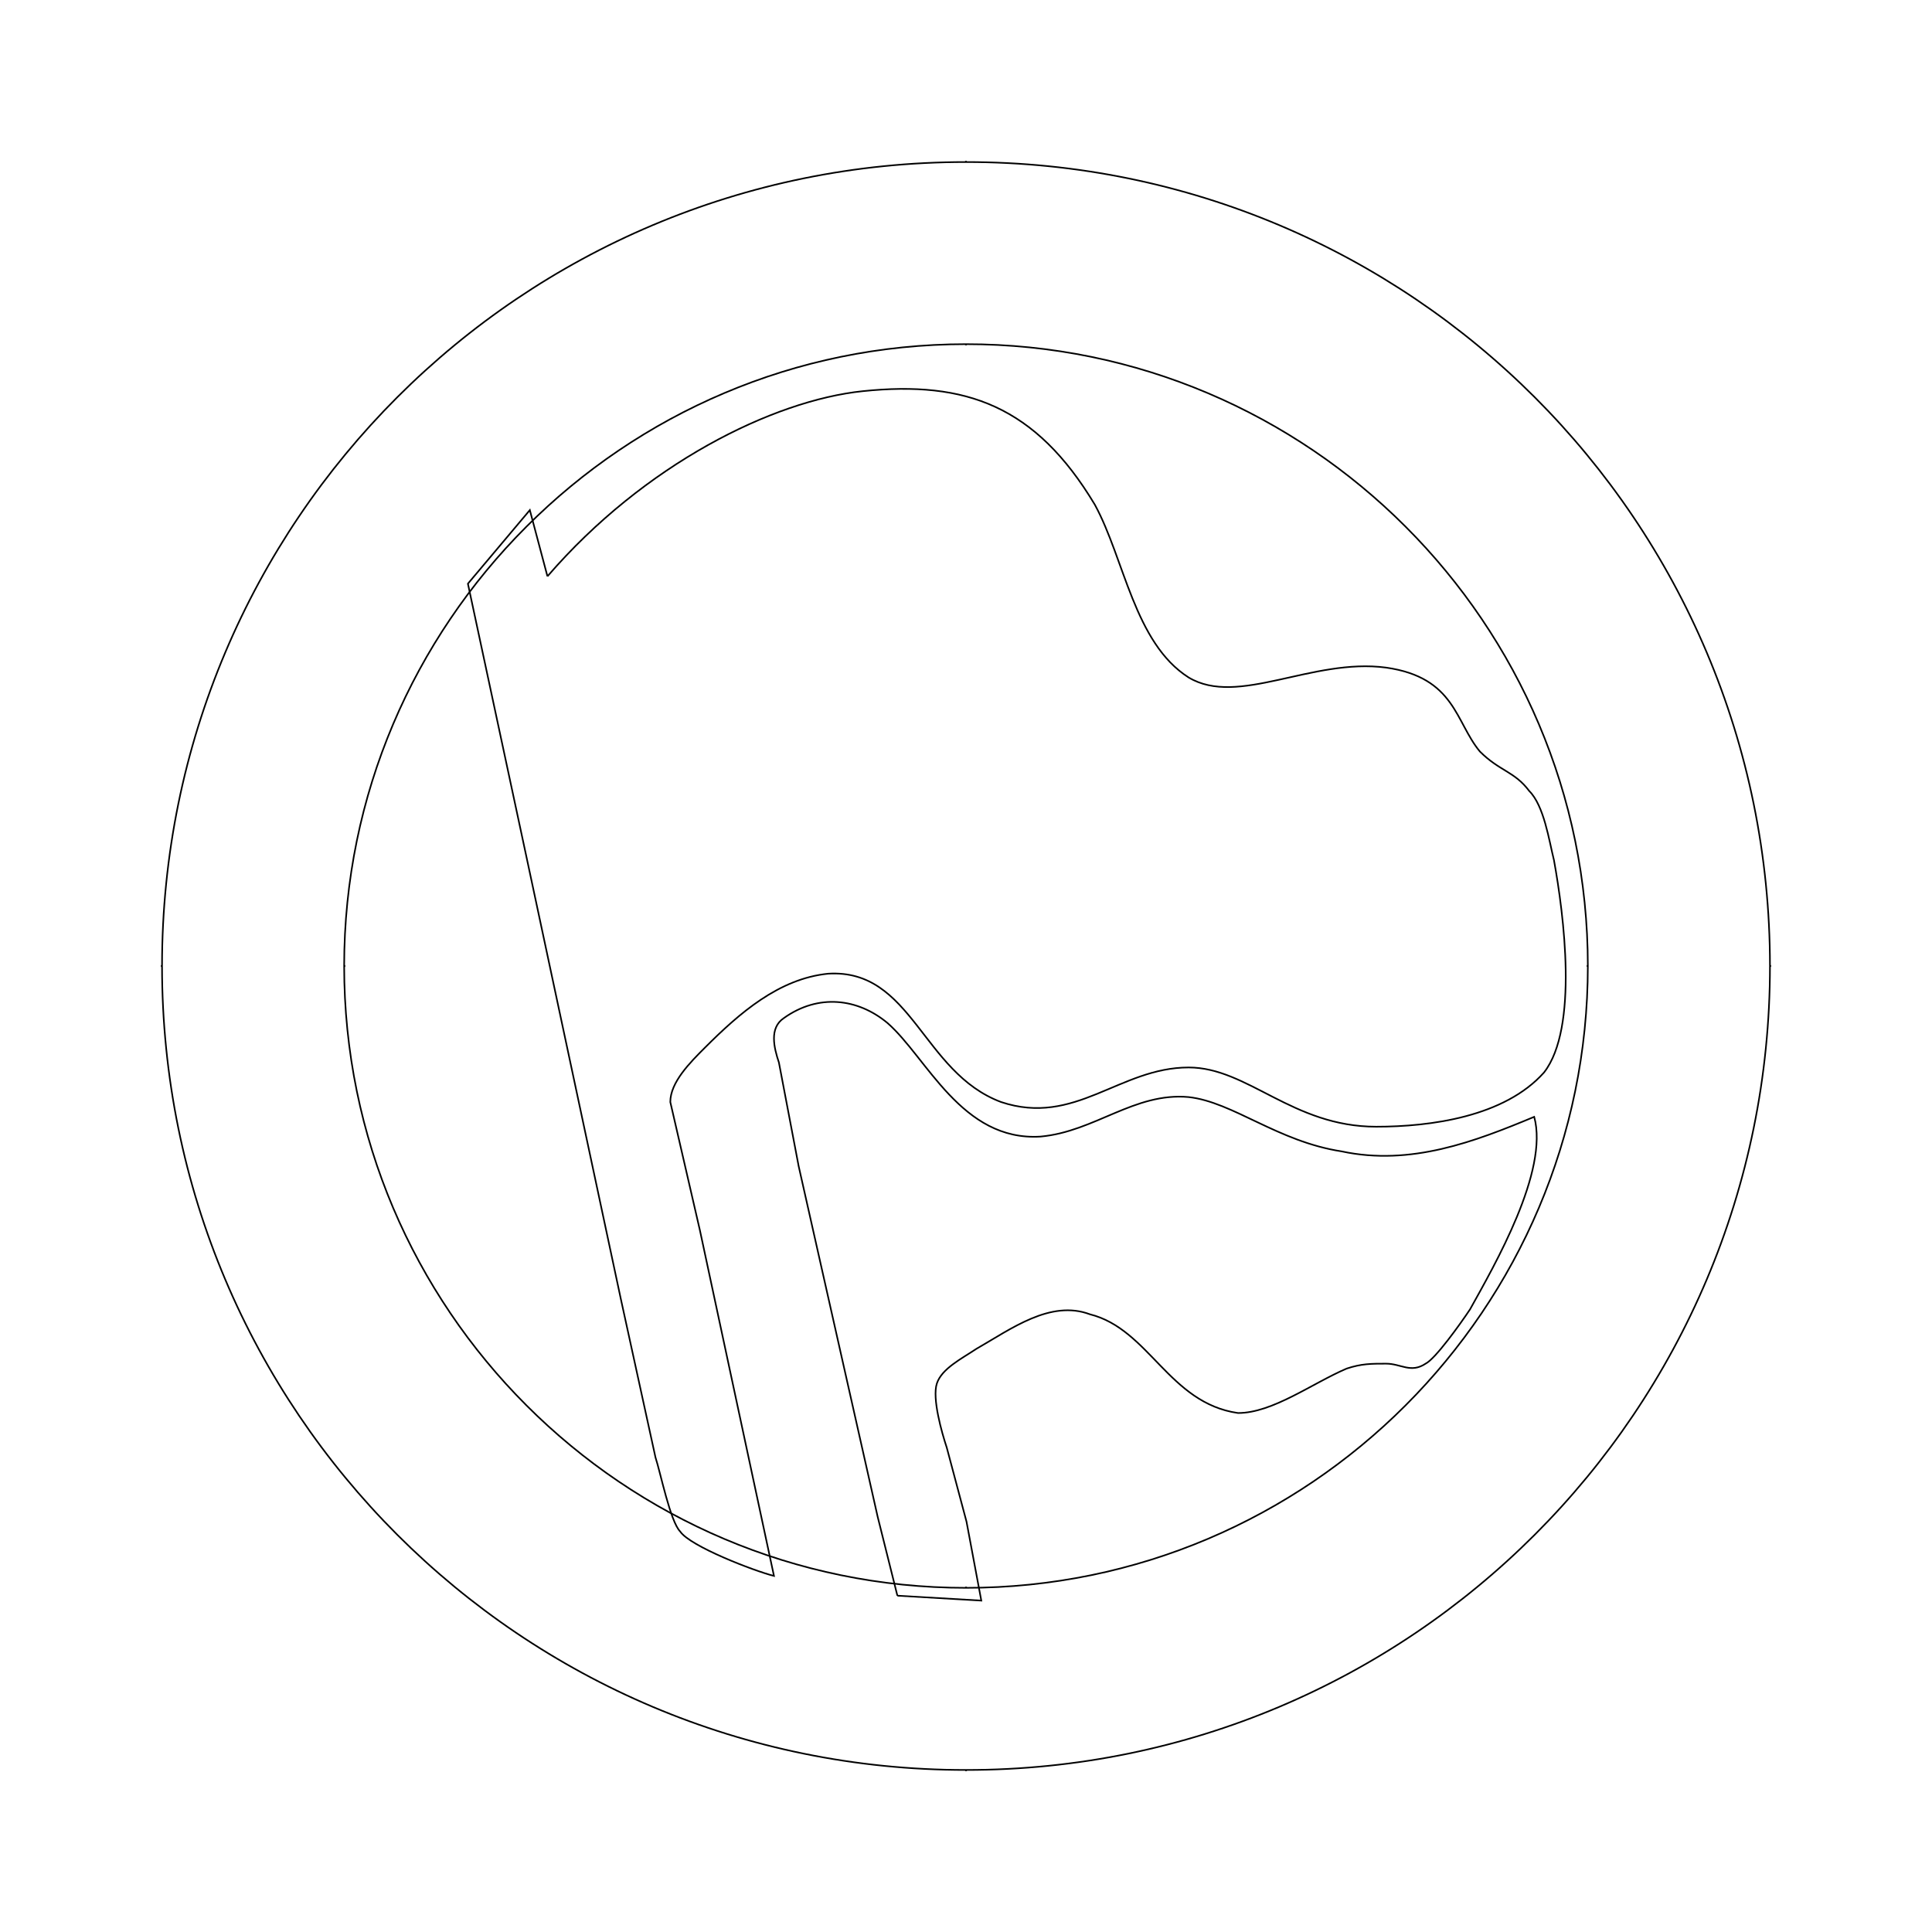
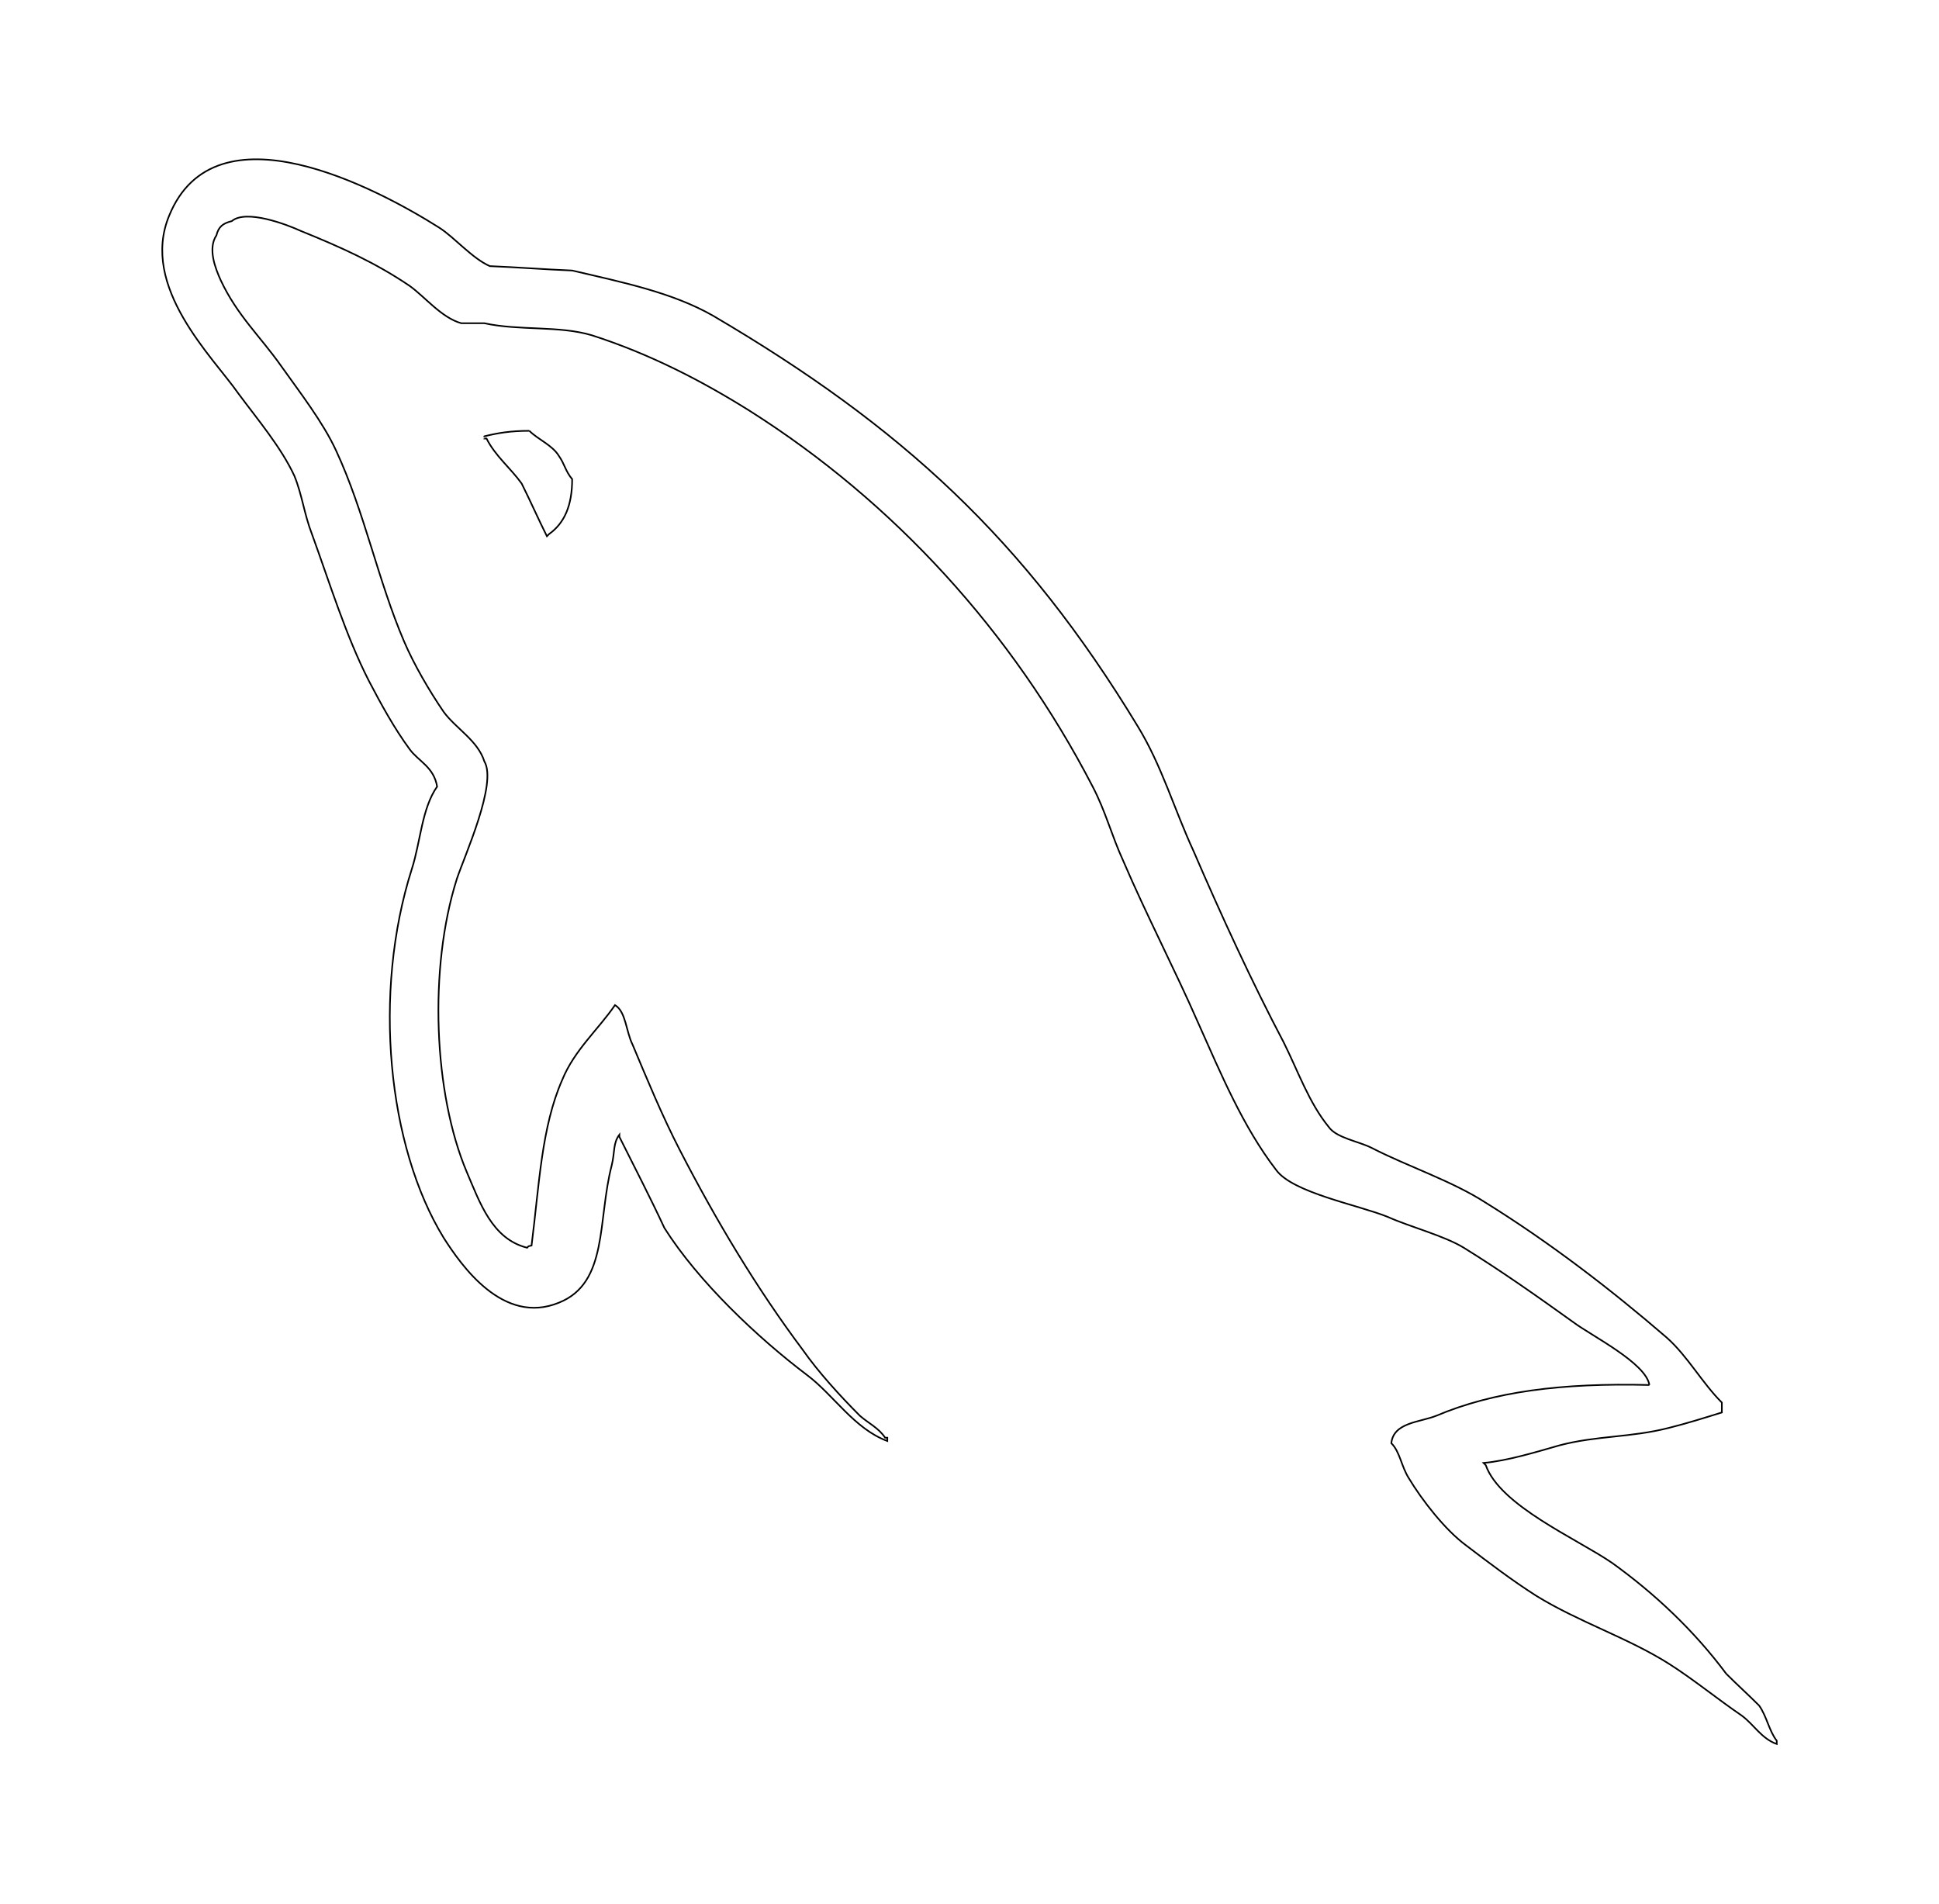
- <svg xmlns="http://www.w3.org/2000/svg" baseProfile="full" height="600px" version="1.1" viewBox="-32.16 -32.16 384.32 384.32" width="600px">
+ <svg xmlns="http://www.w3.org/2000/svg" baseProfile="full" height="589px" version="1.1" viewBox="-25.684 -25.238 307.222 301.581" width="600px">
  <defs />
-   <path d="M 76.74,82.485 L 73.237,69.307 L 60.917,83.949 L 72.701,138.941 L 91.359,226.337 L 98.233,257.761 C 99.215,260.707 101.179,270.527 103.143,272.49 C 105.107,275.436 117.873,280.346 121.801,281.328 L 107.071,212.59 L 101.179,187.058 C 101.179,183.13 105.107,179.203 108.053,176.256 C 114.927,169.382 122.783,162.508 132.603,161.527 C 149.297,160.545 151.261,181.167 166.973,187.058 C 181.703,191.968 190.541,180.184 204.289,180.184 C 216.072,180.184 224.912,191.968 241.605,191.968 C 252.408,191.968 267.136,190.004 274.994,181.166 C 281.867,172.328 278.922,149.742 276.957,138.94 C 275.975,135.012 274.994,128.138 272.047,125.192 C 269.102,121.264 266.154,121.264 262.227,117.336 C 257.317,111.444 257.317,102.606 243.569,100.642 C 228.84,98.678 214.11,108.498 204.29,102.606 C 193.487,95.732 191.524,79.039 185.632,68.237 C 173.849,48.597 159.99,43.523 139.478,45.651 C 121.614,47.504 95.993,60.175 76.74,82.485 L 76.74,82.485 M 146.351,285.257 L 163.045,286.238 L 160.1,270.526 L 156.172,255.797 C 155.19,252.851 153.226,245.977 154.208,243.031 C 155.19,240.085 159.118,238.121 162.063,236.157 C 168.938,232.229 176.793,226.337 184.649,229.283 C 196.434,232.229 200.362,246.959 214.11,248.923 C 220.983,248.923 228.84,243.031 235.714,240.085 C 238.661,239.104 240.624,239.104 243.569,239.104 C 246.516,239.104 248.479,241.068 251.426,239.104 C 253.389,238.122 258.299,231.248 260.264,228.301 C 265.174,219.463 275.975,200.806 273.03,190.004 C 261.247,194.914 248.479,199.823 234.731,196.878 C 221.965,194.914 213.127,187.058 204.29,186.075 C 193.487,185.094 185.632,192.949 174.831,193.931 C 159.118,194.913 152.244,178.219 144.388,171.345 C 138.496,166.435 130.64,165.453 123.766,170.364 C 120.82,172.328 121.802,176.256 122.784,179.202 L 126.712,199.823 L 142.424,269.545 L 146.351,285.257 L 146.351,285.257" fill="none" stroke="#000000" stroke-width="0.32" />
-   <path d="M 0.0,159.998 L 0.0,159.99 L 0.071,159.99 C 0.073,115.766 17.956,75.768 46.866,46.861 C 75.772,17.957 115.763,0.076 159.984,0.071 L 159.984,0.0 L 160.0,0.0 L 160.009,0.0 L 160.009,0.072 C 204.233,0.074 244.229,17.957 273.139,46.868 C 302.043,75.775 319.924,115.764 319.928,159.981 L 320.0,159.981 L 320.0,159.998 L 320.0,160.006 L 319.928,160.006 C 319.926,204.233 302.043,244.23 273.131,273.138 C 244.227,302.043 204.235,319.924 160.018,319.929 L 160.018,320.0 L 160.0,320.0 L 159.993,320.0 L 159.993,319.929 C 115.766,319.926 75.769,302.043 46.861,273.133 C 17.957,244.226 0.075,204.236 0.071,160.015 L 0.0,160.015 L 0.0,159.998 L 0.0,159.998 L 0.0,159.998 M 36.301,159.99 L 36.372,159.99 L 36.372,159.998 L 36.372,160.015 L 36.301,160.015 C 36.304,194.101 50.167,225.007 72.577,247.417 C 94.989,269.832 125.902,283.697 159.993,283.699 L 159.993,283.628 L 160.0,283.628 L 160.018,283.628 L 160.018,283.699 C 194.102,283.696 225.008,269.832 247.418,247.422 C 269.83,225.01 283.697,194.096 283.697,160.006 L 283.627,160.006 L 283.627,159.998 L 283.627,159.981 L 283.697,159.981 C 283.695,125.899 269.83,94.992 247.422,72.584 C 225.01,50.168 194.098,36.302 160.009,36.302 L 160.009,36.372 L 160.0,36.372 L 159.984,36.372 L 159.984,36.302 C 125.899,36.304 94.992,50.168 72.582,72.578 C 50.168,94.989 36.303,125.901 36.301,159.99 L 36.301,159.99 L 36.301,159.99" fill="none" stroke="#000000" stroke-width="0.32" />
+   <path d="M 235.648,194.212 C 221.73,193.865 210.943,195.257 201.896,199.084 C 199.286,200.127 195.11,200.128 194.762,203.433 C 196.154,204.826 196.328,207.088 197.546,209.001 C 199.635,212.48 203.287,217.178 206.593,219.615 C 210.246,222.398 213.901,225.181 217.727,227.617 C 224.513,231.793 232.169,234.228 238.78,238.404 C 242.609,240.838 246.434,243.972 250.262,246.581 C 252.176,247.972 253.393,250.235 255.83,251.104 L 255.83,250.583 C 254.611,249.016 254.263,246.755 253.046,245.015 C 251.308,243.275 249.567,241.709 247.827,239.969 C 242.781,233.185 236.518,227.269 229.733,222.398 C 224.166,218.57 211.986,213.351 209.725,206.913 C 209.725,206.913 209.55,206.74 209.377,206.566 C 213.204,206.218 217.727,204.826 221.382,203.782 C 227.297,202.215 232.69,202.564 238.78,200.998 C 241.563,200.302 244.347,199.432 247.131,198.562 L 247.131,196.997 C 244,193.865 241.738,189.69 238.432,186.732 C 229.559,179.075 219.815,171.595 209.725,165.332 C 204.331,161.853 197.371,159.59 191.63,156.633 C 189.544,155.588 186.063,155.067 184.846,153.327 C 181.713,149.5 179.973,144.455 177.712,139.931 C 172.668,130.361 167.795,119.749 163.445,109.659 C 160.315,102.873 158.401,96.087 154.573,89.825 C 136.653,60.248 117.167,42.328 87.242,24.755 C 80.805,21.102 73.15,19.536 64.973,17.623 C 60.625,17.448 56.274,17.101 51.925,16.926 C 49.141,15.708 46.357,12.403 43.921,10.837 C 34.006,4.573 8.429,-8.996 1.122,8.924 C -3.576,20.232 8.081,31.366 12.083,37.109 C 15.042,41.11 18.868,45.633 20.956,50.157 C 22.174,53.113 22.521,56.247 23.739,59.378 C 26.524,67.031 29.132,75.558 32.787,82.692 C 34.701,86.345 36.788,90.173 39.224,93.478 C 40.616,95.391 43.051,96.262 43.574,99.393 C 41.139,102.873 40.964,108.092 39.571,112.442 C 33.308,132.101 35.745,156.459 44.617,170.899 C 47.4,175.247 54.012,184.818 62.885,181.164 C 70.714,178.033 68.974,168.116 71.236,159.417 C 71.759,157.328 71.411,155.937 72.454,154.545 C 72.455,154.719 72.454,154.894 72.454,154.894 C 74.89,159.765 77.325,164.463 79.587,169.334 C 84.981,177.858 94.375,186.732 102.204,192.648 C 106.381,195.778 109.686,201.172 114.906,203.086 L 114.906,202.563 L 114.557,202.563 C 113.513,200.997 111.948,200.302 110.556,199.084 C 107.425,195.952 103.944,192.125 101.509,188.645 C 94.203,178.901 87.764,168.116 82.023,156.98 C 79.24,151.588 76.803,145.672 74.542,140.279 C 73.497,138.19 73.497,135.059 71.758,134.016 C 69.148,137.843 65.321,141.149 63.407,145.846 C 60.103,153.327 59.754,162.548 58.536,172.117 C 57.84,172.292 58.187,172.117 57.839,172.465 C 52.273,171.072 50.358,165.332 48.27,160.46 C 43.051,148.108 42.181,128.274 46.705,114.008 C 47.923,110.354 53.143,98.872 51.055,95.392 C 50.011,92.086 46.53,90.173 44.617,87.563 C 42.356,84.257 39.919,80.082 38.354,76.428 C 34.178,66.685 32.09,55.898 27.567,46.155 C 25.479,41.631 21.826,36.934 18.868,32.759 C 15.563,28.062 11.909,24.755 9.299,19.188 C 8.43,17.275 7.211,14.143 8.603,12.055 C 8.951,10.663 9.646,10.142 11.039,9.794 C 13.301,7.879 19.738,10.315 22,11.359 C 28.437,13.967 33.83,16.405 39.224,20.058 C 41.659,21.798 44.269,25.104 47.4,25.974 L 51.054,25.974 C 56.622,27.191 62.885,26.322 68.104,27.887 C 77.326,30.844 85.676,35.194 93.158,39.892 C 115.95,54.332 134.739,74.863 147.44,99.393 C 149.528,103.394 150.397,107.049 152.311,111.224 C 155.966,119.749 160.489,128.448 164.142,136.799 C 167.795,144.975 171.274,153.327 176.494,160.113 C 179.105,163.765 189.542,165.68 194.24,167.594 C 197.72,169.159 203.114,170.552 206.245,172.465 C 212.16,176.117 218.076,180.294 223.643,184.296 C 226.427,186.383 235.125,190.733 235.648,194.212 L 235.648,194.212 L 235.648,194.212" fill="none" stroke="#000000" stroke-width="0.256" />
+   <path d="M 58.186,43.022 C 55.229,43.022 53.142,43.372 51.054,43.893 C 51.054,43.892 51.054,44.068 51.054,44.241 L 51.402,44.241 C 52.795,47.025 55.229,48.939 56.968,51.374 C 58.361,54.157 59.578,56.942 60.971,59.726 C 61.144,59.551 61.318,59.378 61.318,59.378 C 63.755,57.637 64.972,54.854 64.972,50.679 C 63.928,49.461 63.754,48.243 62.884,47.025 C 61.841,45.284 59.578,44.415 58.186,43.022 L 58.186,43.022 L 58.186,43.022" fill="none" stroke="#000000" stroke-width="0.256" />
</svg>
